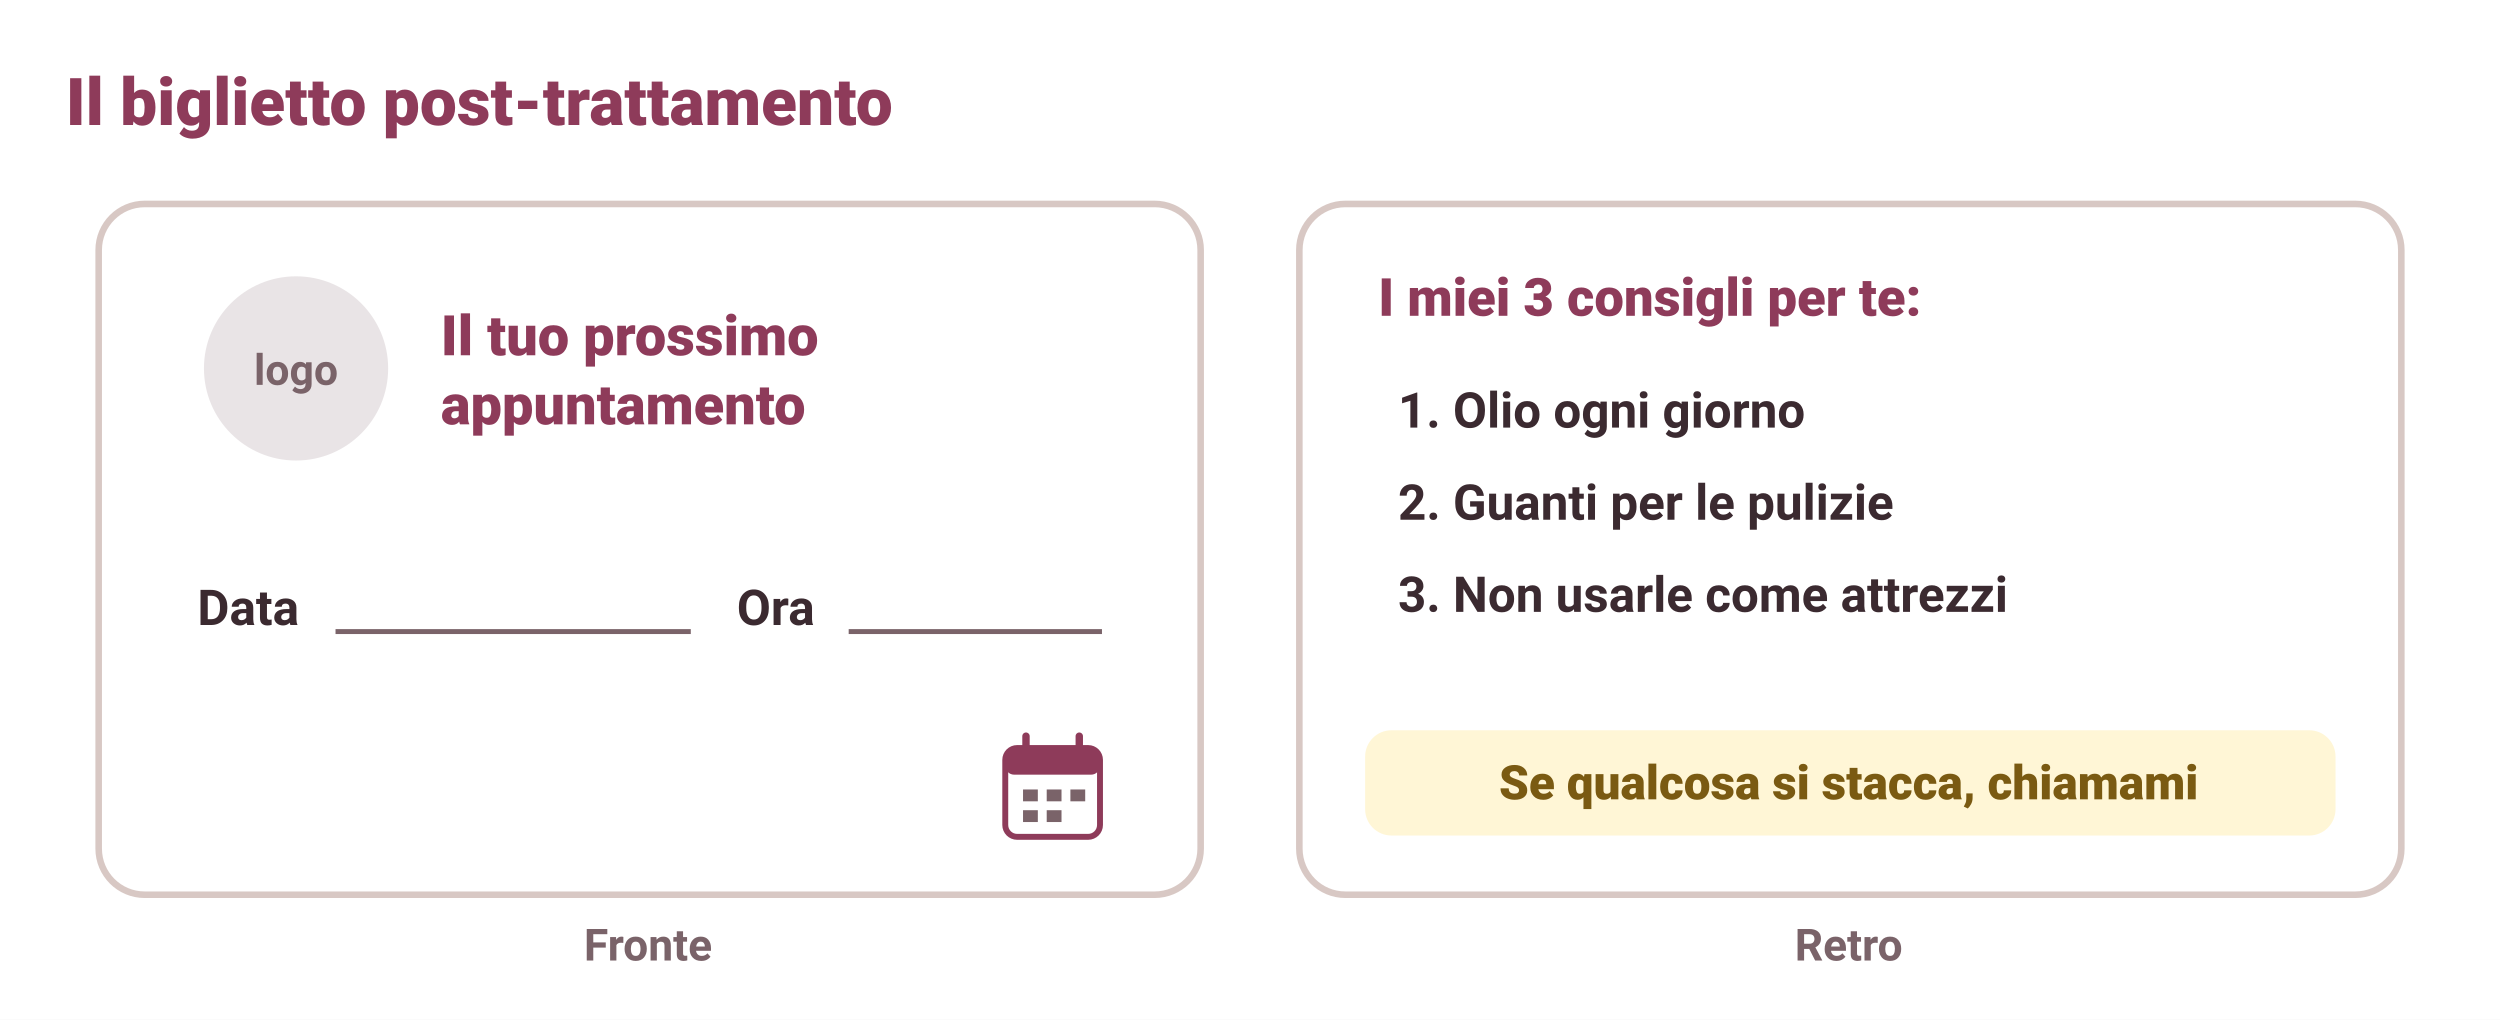
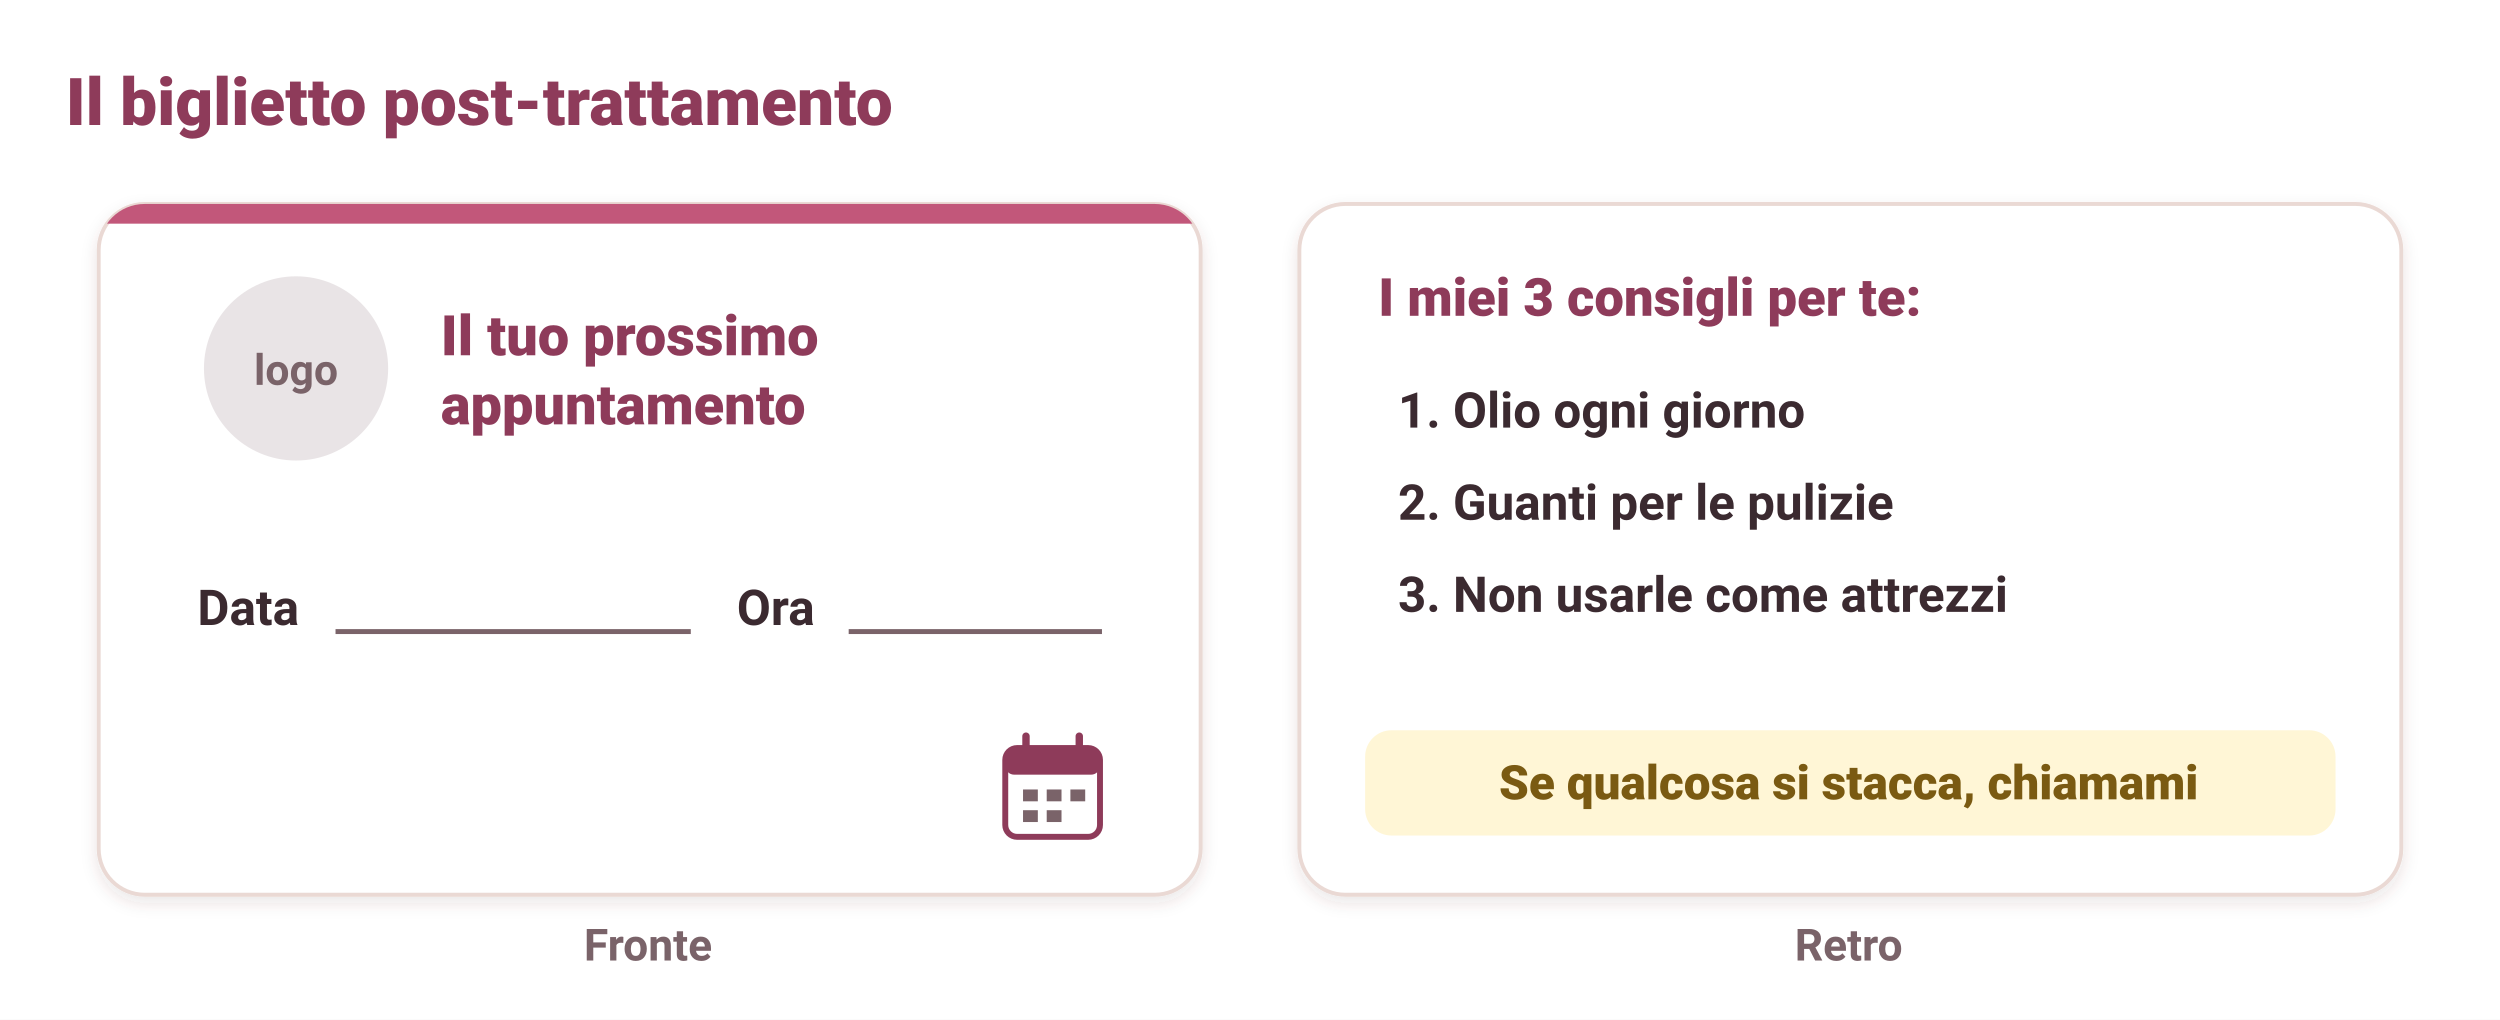
<svg xmlns="http://www.w3.org/2000/svg" viewBox="0 0 760 310" width="760" height="310" font-family="system-ui, -apple-system, 'Segoe UI', Roboto, Arial, sans-serif" role="img">
  <rect width="100%" height="100%" fill="#ffffff" />
  <defs>
    <marker id="ar" viewBox="0 0 10 10" refX="8" refY="5" markerWidth="7" markerHeight="7" orient="auto-start-reverse">
      <path d="M0,0 L10,5 L0,10 z" fill="#8e3b5a" />
    </marker>
    <marker id="arw" viewBox="0 0 10 10" refX="8" refY="5" markerWidth="7" markerHeight="7" orient="auto-start-reverse">
      <path d="M0,0 L10,5 L0,10 z" fill="#7a6369" />
    </marker>
    <marker id="ag" viewBox="0 0 10 10" refX="8" refY="5" markerWidth="7" markerHeight="7" orient="auto-start-reverse">
      <path d="M0,0 L10,5 L0,10 z" fill="#555555" />
    </marker>
    <marker id="are" viewBox="0 0 10 10" refX="8" refY="5" markerWidth="7" markerHeight="7" orient="auto-start-reverse">
      <path d="M0,0 L10,5 L0,10 z" fill="#c0392b" />
    </marker>
    <marker id="aro" viewBox="0 0 10 10" refX="8" refY="5" markerWidth="7" markerHeight="7" orient="auto-start-reverse">
      <path d="M0,0 L10,5 L0,10 z" fill="#2f8a5b" />
    </marker>
    <marker id="arwn" viewBox="0 0 10 10" refX="8" refY="5" markerWidth="7" markerHeight="7" orient="auto-start-reverse">
      <path d="M0,0 L10,5 L0,10 z" fill="#b7791f" />
    </marker>
    <marker id="arv" viewBox="0 0 10 10" refX="8" refY="5" markerWidth="7" markerHeight="7" orient="auto-start-reverse">
      <path d="M0,0 L10,5 L0,10 z" fill="#9a6be0" />
    </marker>
+     <filter id="cSh" x="-10%" y="-10%" width="120%" height="130%">
+       <feDropShadow dx="0" dy="2" stdDeviation="2.5" flood-color="#5a2a3a" flood-opacity=".12" />
+     </filter>
  </defs>
  <text x="20.0" y="38.0" font-size="20" text-anchor="start" font-weight="800" fill="#8e3b5a">Il biglietto post-trattamento</text>
-   <rect x="30" y="62" width="335" height="210" rx="14" fill="#fff" stroke="#d8c8c4" stroke-width="2" />
+   <rect x="30.0" y="62.0" width="335.0" height="210.0" rx="14" fill="#fff" stroke="#ead9d4" stroke-width="1.2" filter="url(#cSh)" />
+   <clipPath id="cc135">
+     <rect x="30.0" y="62.0" width="335.0" height="210.0" rx="14" />
+   </clipPath>
+   <rect x="30.0" y="62.0" width="335.0" height="6.0" fill="#c2577a" clip-path="url(#cc135)" />
  <text x="197.0" y="292.0" font-size="13.5" text-anchor="middle" font-weight="700" fill="#7a6369">Fronte</text>
-   <rect x="395" y="62" width="335" height="210" rx="14" fill="#fff" stroke="#d8c8c4" stroke-width="2" />
+   <rect x="395.0" y="62.0" width="335.0" height="210.0" rx="14" fill="#fff" stroke="#ead9d4" stroke-width="1.2" filter="url(#cSh)" />
  <text x="562.0" y="292.0" font-size="13.5" text-anchor="middle" font-weight="700" fill="#7a6369">Retro</text>
  <circle cx="90" cy="112" r="28" fill="#e9e4e6" />
  <text x="90.0" y="117.0" font-size="13" text-anchor="middle" font-weight="700" fill="#7a6369">logo</text>
  <text x="134.0" y="108.0" font-size="17" text-anchor="start" font-weight="800" fill="#8e3b5a">Il tuo prossimo</text>
  <text x="134.0" y="129.0" font-size="17" text-anchor="start" font-weight="800" fill="#8e3b5a">appuntamento</text>
  <text x="60.0" y="190.0" font-size="15" text-anchor="start" font-weight="700" fill="#3b2a30">Data</text>
  <line x1="102" y1="192" x2="210" y2="192" stroke="#7a6369" stroke-width="1.5" />
  <text x="224.0" y="190.0" font-size="15" text-anchor="start" font-weight="700" fill="#3b2a30">Ora</text>
  <line x1="258" y1="192" x2="335" y2="192" stroke="#7a6369" stroke-width="1.5" />
  <g transform="translate(320.0,240.0) scale(0.900)">
    <rect x="-16" y="-14" width="32" height="30" rx="4" fill="#fff" stroke="#8e3b5a" stroke-width="2" />
    <rect x="-16" y="-14" width="32" height="9" rx="3" fill="#8e3b5a" />
    <line x1="-9" y1="-18" x2="-9" y2="-10" stroke="#8e3b5a" stroke-width="2.5" stroke-linecap="round" />
    <line x1="9" y1="-18" x2="9" y2="-10" stroke="#8e3b5a" stroke-width="2.5" stroke-linecap="round" />
    <g fill="#7a6369">
      <rect x="-10" y="0" width="5" height="4" />
      <rect x="-2" y="0" width="5" height="4" />
      <rect x="6" y="0" width="5" height="4" />
      <rect x="-10" y="7" width="5" height="4" />
      <rect x="-2" y="7" width="5" height="4" />
    </g>
  </g>
  <text x="419.0" y="96.0" font-size="16" text-anchor="start" font-weight="800" fill="#8e3b5a">I miei 3 consigli per te:</text>
  <text x="425.0" y="130.0" font-size="15" text-anchor="start" font-weight="600" fill="#3b2a30">1. Olio ogni giorno</text>
  <text x="425.0" y="158.0" font-size="15" text-anchor="start" font-weight="600" fill="#3b2a30">2. Guanti per le pulizie</text>
  <text x="425.0" y="186.0" font-size="15" text-anchor="start" font-weight="600" fill="#3b2a30">3. Non usarle come attrezzi</text>
  <rect x="415" y="222" width="295" height="32" rx="8" fill="#fff6d6" />
  <text x="562.0" y="243.0" font-size="14.5" text-anchor="middle" font-weight="800" fill="#7a5a12">Se qualcosa si stacca, chiamami</text>
</svg>
